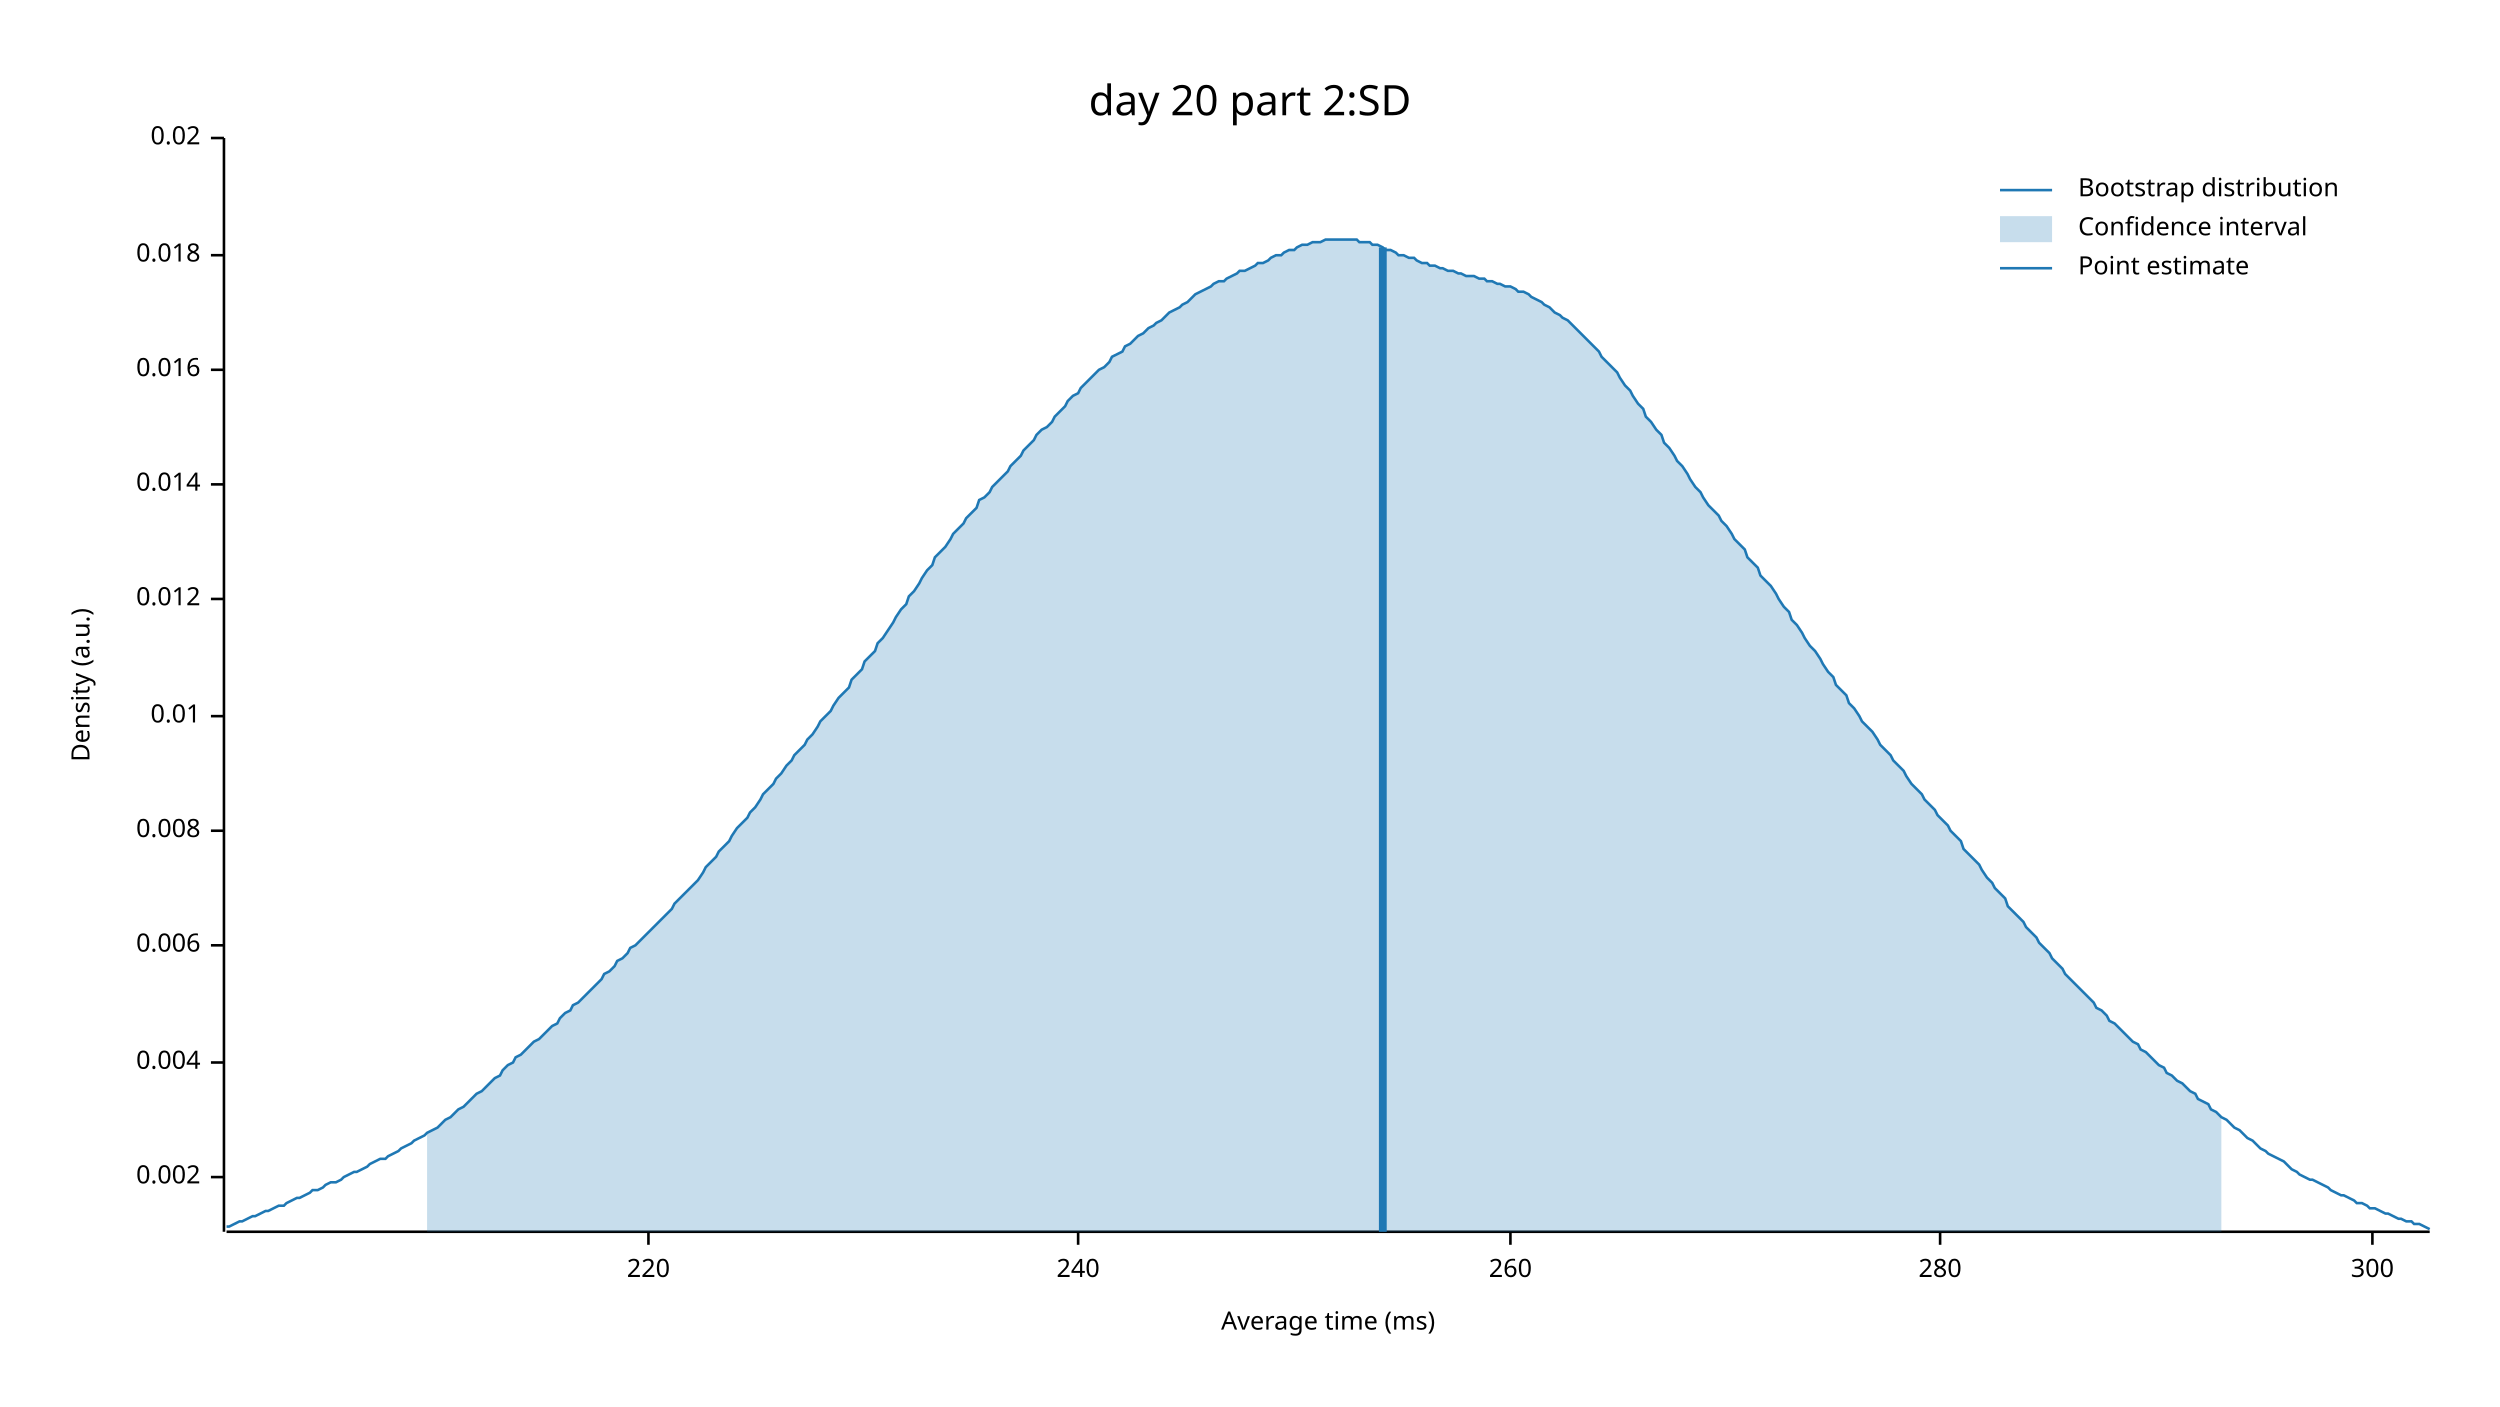
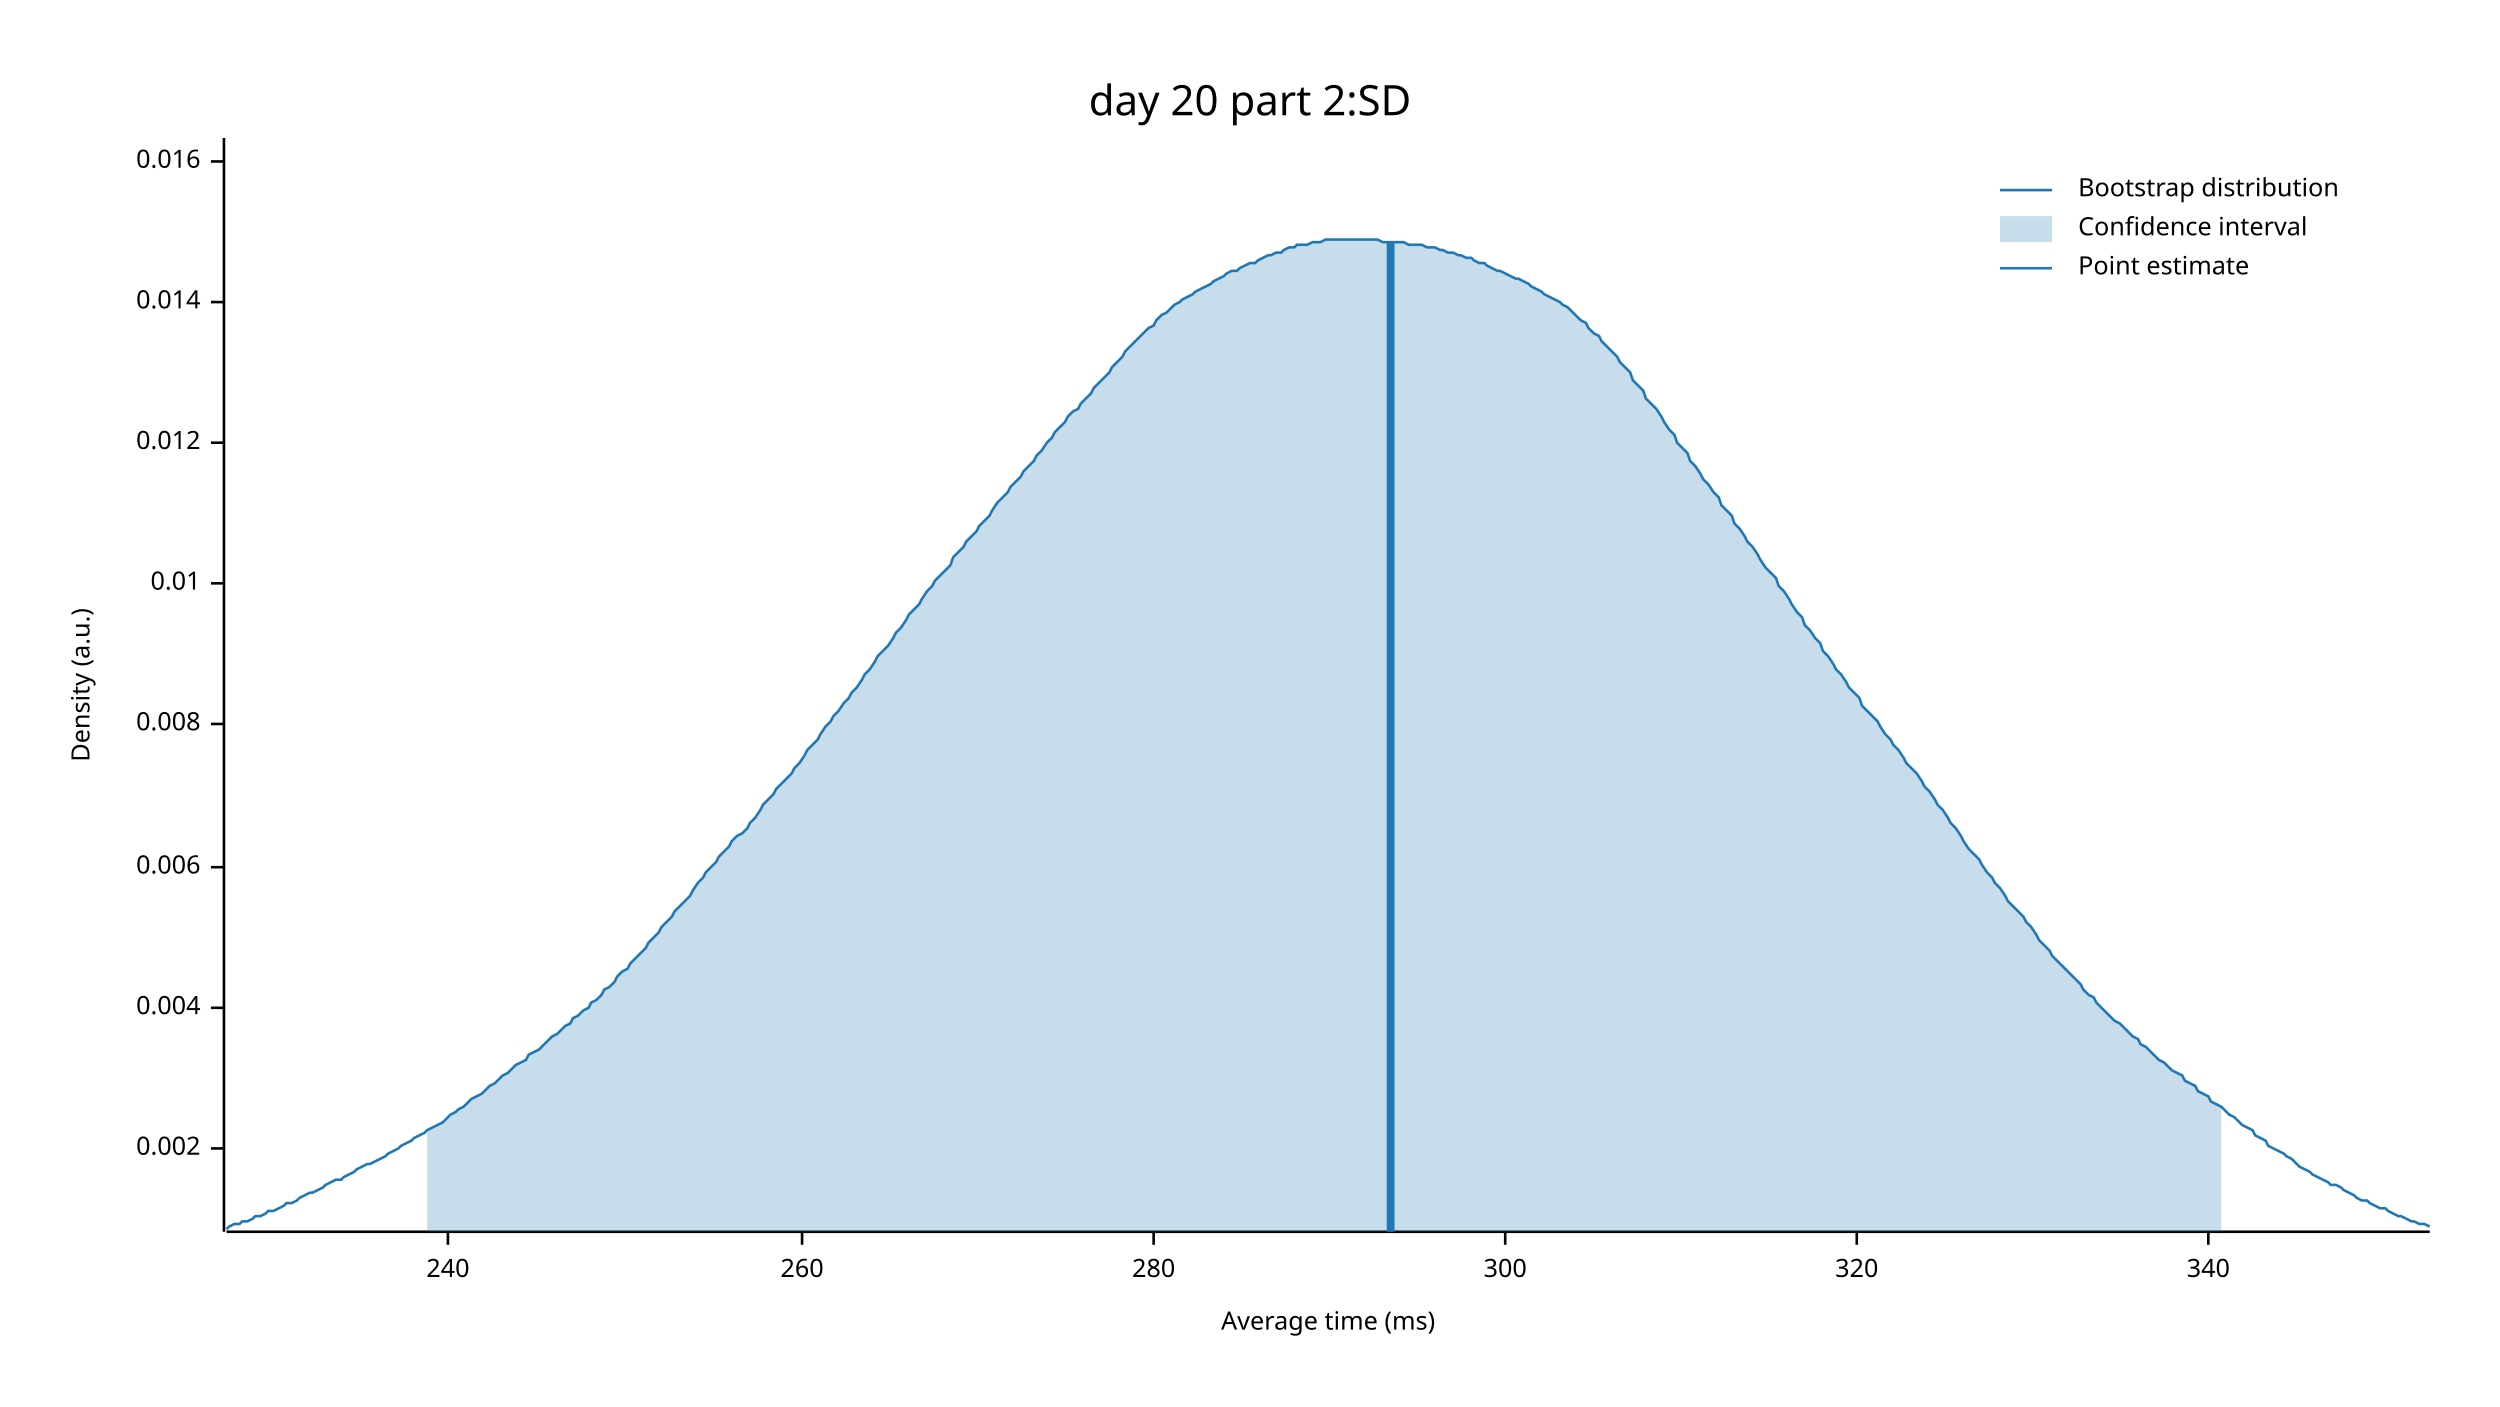
<svg xmlns="http://www.w3.org/2000/svg" width="960" height="540" viewBox="0 0 960 540">
  <text x="480" y="32" dy="0.76em" text-anchor="middle" font-family="sans-serif" font-size="16.129" opacity="1" fill="#000000">
day 20 part 2:SD
</text>
  <text x="27" y="263" dy="0.76em" text-anchor="middle" font-family="sans-serif" font-size="9.677" opacity="1" fill="#000000" transform="rotate(270, 27, 263)">
Density (a.u.)
</text>
  <text x="510" y="513" dy="-0.5ex" text-anchor="middle" font-family="sans-serif" font-size="9.677" opacity="1" fill="#000000">
Average time (ms)
</text>
  <polyline fill="none" opacity="1" stroke="#000000" stroke-width="1" points="86,53 86,473 " />
-   <text x="77" y="452" dy="0.5ex" text-anchor="end" font-family="sans-serif" font-size="9.677" opacity="1" fill="#000000">
+   <text x="77" y="441" dy="0.5ex" text-anchor="end" font-family="sans-serif" font-size="9.677" opacity="1" fill="#000000">
0.002
</text>
-   <polyline fill="none" opacity="1" stroke="#000000" stroke-width="1" points="81,452 86,452 " />
-   <text x="77" y="408" dy="0.5ex" text-anchor="end" font-family="sans-serif" font-size="9.677" opacity="1" fill="#000000">
+   <polyline fill="none" opacity="1" stroke="#000000" stroke-width="1" points="81,441 86,441 " />
+   <text x="77" y="387" dy="0.5ex" text-anchor="end" font-family="sans-serif" font-size="9.677" opacity="1" fill="#000000">
0.004
</text>
-   <polyline fill="none" opacity="1" stroke="#000000" stroke-width="1" points="81,408 86,408 " />
-   <text x="77" y="363" dy="0.5ex" text-anchor="end" font-family="sans-serif" font-size="9.677" opacity="1" fill="#000000">
+   <polyline fill="none" opacity="1" stroke="#000000" stroke-width="1" points="81,387 86,387 " />
+   <text x="77" y="333" dy="0.5ex" text-anchor="end" font-family="sans-serif" font-size="9.677" opacity="1" fill="#000000">
0.006
</text>
-   <polyline fill="none" opacity="1" stroke="#000000" stroke-width="1" points="81,363 86,363 " />
-   <text x="77" y="319" dy="0.5ex" text-anchor="end" font-family="sans-serif" font-size="9.677" opacity="1" fill="#000000">
+   <polyline fill="none" opacity="1" stroke="#000000" stroke-width="1" points="81,333 86,333 " />
+   <text x="77" y="278" dy="0.5ex" text-anchor="end" font-family="sans-serif" font-size="9.677" opacity="1" fill="#000000">
0.008
</text>
-   <polyline fill="none" opacity="1" stroke="#000000" stroke-width="1" points="81,319 86,319 " />
-   <text x="77" y="275" dy="0.5ex" text-anchor="end" font-family="sans-serif" font-size="9.677" opacity="1" fill="#000000">
+   <polyline fill="none" opacity="1" stroke="#000000" stroke-width="1" points="81,278 86,278 " />
+   <text x="77" y="224" dy="0.5ex" text-anchor="end" font-family="sans-serif" font-size="9.677" opacity="1" fill="#000000">
0.01
</text>
-   <polyline fill="none" opacity="1" stroke="#000000" stroke-width="1" points="81,275 86,275 " />
-   <text x="77" y="230" dy="0.5ex" text-anchor="end" font-family="sans-serif" font-size="9.677" opacity="1" fill="#000000">
+   <polyline fill="none" opacity="1" stroke="#000000" stroke-width="1" points="81,224 86,224 " />
+   <text x="77" y="170" dy="0.5ex" text-anchor="end" font-family="sans-serif" font-size="9.677" opacity="1" fill="#000000">
0.012
</text>
-   <polyline fill="none" opacity="1" stroke="#000000" stroke-width="1" points="81,230 86,230 " />
-   <text x="77" y="186" dy="0.5ex" text-anchor="end" font-family="sans-serif" font-size="9.677" opacity="1" fill="#000000">
+   <polyline fill="none" opacity="1" stroke="#000000" stroke-width="1" points="81,170 86,170 " />
+   <text x="77" y="116" dy="0.5ex" text-anchor="end" font-family="sans-serif" font-size="9.677" opacity="1" fill="#000000">
0.014
</text>
-   <polyline fill="none" opacity="1" stroke="#000000" stroke-width="1" points="81,186 86,186 " />
-   <text x="77" y="142" dy="0.5ex" text-anchor="end" font-family="sans-serif" font-size="9.677" opacity="1" fill="#000000">
+   <polyline fill="none" opacity="1" stroke="#000000" stroke-width="1" points="81,116 86,116 " />
+   <text x="77" y="62" dy="0.5ex" text-anchor="end" font-family="sans-serif" font-size="9.677" opacity="1" fill="#000000">
0.016
</text>
-   <polyline fill="none" opacity="1" stroke="#000000" stroke-width="1" points="81,142 86,142 " />
-   <text x="77" y="98" dy="0.5ex" text-anchor="end" font-family="sans-serif" font-size="9.677" opacity="1" fill="#000000">
- 0.018
- </text>
-   <polyline fill="none" opacity="1" stroke="#000000" stroke-width="1" points="81,98 86,98 " />
-   <text x="77" y="53" dy="0.5ex" text-anchor="end" font-family="sans-serif" font-size="9.677" opacity="1" fill="#000000">
- 0.02
- </text>
-   <polyline fill="none" opacity="1" stroke="#000000" stroke-width="1" points="81,53 86,53 " />
+   <polyline fill="none" opacity="1" stroke="#000000" stroke-width="1" points="81,62 86,62 " />
  <polyline fill="none" opacity="1" stroke="#000000" stroke-width="1" points="87,473 933,473 " />
-   <text x="249" y="483" dy="0.76em" text-anchor="middle" font-family="sans-serif" font-size="9.677" opacity="1" fill="#000000">
- 220
- </text>
-   <polyline fill="none" opacity="1" stroke="#000000" stroke-width="1" points="249,473 249,478 " />
-   <text x="414" y="483" dy="0.76em" text-anchor="middle" font-family="sans-serif" font-size="9.677" opacity="1" fill="#000000">
+   <text x="172" y="483" dy="0.76em" text-anchor="middle" font-family="sans-serif" font-size="9.677" opacity="1" fill="#000000">
240
</text>
-   <polyline fill="none" opacity="1" stroke="#000000" stroke-width="1" points="414,473 414,478 " />
-   <text x="580" y="483" dy="0.76em" text-anchor="middle" font-family="sans-serif" font-size="9.677" opacity="1" fill="#000000">
+   <polyline fill="none" opacity="1" stroke="#000000" stroke-width="1" points="172,473 172,478 " />
+   <text x="308" y="483" dy="0.76em" text-anchor="middle" font-family="sans-serif" font-size="9.677" opacity="1" fill="#000000">
260
</text>
-   <polyline fill="none" opacity="1" stroke="#000000" stroke-width="1" points="580,473 580,478 " />
-   <text x="745" y="483" dy="0.76em" text-anchor="middle" font-family="sans-serif" font-size="9.677" opacity="1" fill="#000000">
+   <polyline fill="none" opacity="1" stroke="#000000" stroke-width="1" points="308,473 308,478 " />
+   <text x="443" y="483" dy="0.76em" text-anchor="middle" font-family="sans-serif" font-size="9.677" opacity="1" fill="#000000">
280
</text>
-   <polyline fill="none" opacity="1" stroke="#000000" stroke-width="1" points="745,473 745,478 " />
-   <text x="911" y="483" dy="0.76em" text-anchor="middle" font-family="sans-serif" font-size="9.677" opacity="1" fill="#000000">
+   <polyline fill="none" opacity="1" stroke="#000000" stroke-width="1" points="443,473 443,478 " />
+   <text x="578" y="483" dy="0.76em" text-anchor="middle" font-family="sans-serif" font-size="9.677" opacity="1" fill="#000000">
300
</text>
-   <polyline fill="none" opacity="1" stroke="#000000" stroke-width="1" points="911,473 911,478 " />
-   <polyline fill="none" opacity="1" stroke="#1F78B4" stroke-width="1" points="87,471 88,471 90,470 92,469 93,469 95,468 97,467 98,467 100,466 102,465 103,465 105,464 107,463 109,463 110,462 112,461 114,460 115,460 117,459 119,458 120,457 122,457 124,456 125,455 127,454 129,454 131,453 132,452 134,451 136,450 137,450 139,449 141,448 142,447 144,446 146,445 148,445 149,444 151,443 153,442 154,441 156,440 158,439 159,438 161,437 163,436 164,435 166,434 168,433 170,431 171,430 173,429 175,427 176,426 178,425 180,423 181,422 183,420 185,419 187,417 188,416 190,414 192,413 193,411 195,409 197,408 198,406 200,405 202,403 203,402 205,400 207,399 209,397 210,396 212,394 214,393 215,391 217,389 219,388 220,386 222,385 224,383 226,381 227,380 229,378 231,376 232,374 234,373 236,371 237,369 239,368 241,366 242,364 244,363 246,361 248,359 249,358 251,356 253,354 254,353 256,351 258,349 259,347 261,345 263,343 265,341 266,340 268,338 270,335 271,333 273,331 275,329 276,327 278,325 280,323 281,321 283,318 285,316 287,314 288,312 290,310 292,307 293,305 295,303 297,301 298,299 300,297 302,294 304,292 305,290 307,288 309,286 310,284 312,282 314,279 315,277 317,275 319,273 320,271 322,268 324,266 326,264 327,261 329,259 331,257 332,254 334,252 336,250 337,247 339,245 341,242 343,239 344,237 346,234 348,232 349,229 351,227 353,224 354,222 356,219 358,217 359,214 361,212 363,210 365,207 366,205 368,203 370,201 371,199 373,197 375,195 376,192 378,191 380,189 381,187 383,185 385,183 387,181 388,179 390,177 392,175 393,173 395,171 397,169 398,167 400,165 402,164 404,162 405,160 407,158 409,156 410,154 412,152 414,151 415,149 417,147 419,145 420,144 422,142 424,141 426,139 427,137 429,136 431,135 432,133 434,132 436,130 437,129 439,128 441,126 443,125 444,124 446,123 448,121 449,120 451,119 453,118 454,117 456,116 458,114 459,113 461,112 463,111 465,110 466,109 468,108 470,108 471,107 473,106 475,105 476,104 478,104 480,103 482,102 483,101 485,101 487,100 488,99 490,98 492,98 493,97 495,96 497,96 498,95 500,94 502,94 504,93 505,93 507,93 509,92 510,92 512,92 514,92 515,92 517,92 519,92 521,92 522,93 524,93 526,93 527,94 529,94 531,95 532,96 534,96 536,97 537,98 539,98 541,99 543,99 544,100 546,101 548,101 549,102 551,102 553,103 554,103 556,104 558,104 560,105 561,105 563,106 565,106 566,106 568,107 570,107 571,108 573,108 575,109 576,109 578,110 580,110 582,111 583,112 585,112 587,113 588,114 590,115 592,116 593,117 595,118 597,120 599,121 600,122 602,123 604,125 605,126 607,128 609,130 610,131 612,133 614,135 615,137 617,139 619,141 621,143 622,145 624,148 626,150 627,152 629,155 631,157 632,160 634,162 636,165 638,167 639,170 641,172 643,175 644,177 646,179 648,182 649,184 651,187 653,189 654,191 656,194 658,196 660,198 661,200 663,202 665,205 666,207 668,209 670,211 671,214 673,216 675,218 676,221 678,223 680,225 682,228 683,230 685,233 687,235 688,238 690,240 692,243 693,245 695,248 697,250 699,253 700,255 702,258 704,260 705,263 707,265 709,267 710,270 712,272 714,275 715,277 717,279 719,281 721,284 722,286 724,288 726,290 727,292 729,294 731,296 732,298 734,301 736,303 738,305 739,307 741,309 743,311 744,313 746,315 748,317 749,319 751,321 753,323 754,326 756,328 758,330 760,332 761,334 763,337 765,339 766,341 768,343 770,345 771,348 773,350 775,352 777,354 778,356 780,358 782,360 783,362 785,364 787,366 788,368 790,370 792,372 793,374 795,376 797,378 799,380 800,381 802,383 804,385 805,387 807,388 809,390 810,392 812,393 814,395 816,397 817,398 819,400 821,401 822,403 824,404 826,406 827,407 829,409 831,410 832,412 834,413 836,415 838,416 839,417 841,419 843,420 844,422 846,423 848,424 849,426 851,427 853,429 855,430 856,431 858,433 860,434 861,435 863,437 865,438 866,439 868,441 870,442 871,443 873,444 875,445 877,446 878,447 880,449 882,450 883,451 885,452 887,453 888,453 890,454 892,455 894,456 895,457 897,458 899,459 900,459 902,460 904,461 905,462 907,462 909,463 910,464 912,464 914,465 916,466 917,466 919,467 921,468 922,468 924,469 926,469 927,470 929,470 931,471 933,472 " />
-   <polygon opacity="0.25" fill="#1F78B4" points="164,435 166,434 168,433 170,431 171,430 173,429 175,427 176,426 178,425 180,423 181,422 183,420 185,419 187,417 188,416 190,414 192,413 193,411 195,409 197,408 198,406 200,405 202,403 203,402 205,400 207,399 209,397 210,396 212,394 214,393 215,391 217,389 219,388 220,386 222,385 224,383 226,381 227,380 229,378 231,376 232,374 234,373 236,371 237,369 239,368 241,366 242,364 244,363 246,361 248,359 249,358 251,356 253,354 254,353 256,351 258,349 259,347 261,345 263,343 265,341 266,340 268,338 270,335 271,333 273,331 275,329 276,327 278,325 280,323 281,321 283,318 285,316 287,314 288,312 290,310 292,307 293,305 295,303 297,301 298,299 300,297 302,294 304,292 305,290 307,288 309,286 310,284 312,282 314,279 315,277 317,275 319,273 320,271 322,268 324,266 326,264 327,261 329,259 331,257 332,254 334,252 336,250 337,247 339,245 341,242 343,239 344,237 346,234 348,232 349,229 351,227 353,224 354,222 356,219 358,217 359,214 361,212 363,210 365,207 366,205 368,203 370,201 371,199 373,197 375,195 376,192 378,191 380,189 381,187 383,185 385,183 387,181 388,179 390,177 392,175 393,173 395,171 397,169 398,167 400,165 402,164 404,162 405,160 407,158 409,156 410,154 412,152 414,151 415,149 417,147 419,145 420,144 422,142 424,141 426,139 427,137 429,136 431,135 432,133 434,132 436,130 437,129 439,128 441,126 443,125 444,124 446,123 448,121 449,120 451,119 453,118 454,117 456,116 458,114 459,113 461,112 463,111 465,110 466,109 468,108 470,108 471,107 473,106 475,105 476,104 478,104 480,103 482,102 483,101 485,101 487,100 488,99 490,98 492,98 493,97 495,96 497,96 498,95 500,94 502,94 504,93 505,93 507,93 509,92 510,92 512,92 514,92 515,92 517,92 519,92 521,92 522,93 524,93 526,93 527,94 529,94 531,95 532,96 534,96 536,97 537,98 539,98 541,99 543,99 544,100 546,101 548,101 549,102 551,102 553,103 554,103 556,104 558,104 560,105 561,105 563,106 565,106 566,106 568,107 570,107 571,108 573,108 575,109 576,109 578,110 580,110 582,111 583,112 585,112 587,113 588,114 590,115 592,116 593,117 595,118 597,120 599,121 600,122 602,123 604,125 605,126 607,128 609,130 610,131 612,133 614,135 615,137 617,139 619,141 621,143 622,145 624,148 626,150 627,152 629,155 631,157 632,160 634,162 636,165 638,167 639,170 641,172 643,175 644,177 646,179 648,182 649,184 651,187 653,189 654,191 656,194 658,196 660,198 661,200 663,202 665,205 666,207 668,209 670,211 671,214 673,216 675,218 676,221 678,223 680,225 682,228 683,230 685,233 687,235 688,238 690,240 692,243 693,245 695,248 697,250 699,253 700,255 702,258 704,260 705,263 707,265 709,267 710,270 712,272 714,275 715,277 717,279 719,281 721,284 722,286 724,288 726,290 727,292 729,294 731,296 732,298 734,301 736,303 738,305 739,307 741,309 743,311 744,313 746,315 748,317 749,319 751,321 753,323 754,326 756,328 758,330 760,332 761,334 763,337 765,339 766,341 768,343 770,345 771,348 773,350 775,352 777,354 778,356 780,358 782,360 783,362 785,364 787,366 788,368 790,370 792,372 793,374 795,376 797,378 799,380 800,381 802,383 804,385 805,387 807,388 809,390 810,392 812,393 814,395 816,397 817,398 819,400 821,401 822,403 824,404 826,406 827,407 829,409 831,410 832,412 834,413 836,415 838,416 839,417 841,419 843,420 844,422 846,423 848,424 849,426 851,427 853,429 853,473 164,473 " />
-   <polyline fill="none" opacity="1" stroke="#1F78B4" stroke-width="3" points="531,473 531,95 " />
+   <polyline fill="none" opacity="1" stroke="#000000" stroke-width="1" points="578,473 578,478 " />
+   <text x="713" y="483" dy="0.76em" text-anchor="middle" font-family="sans-serif" font-size="9.677" opacity="1" fill="#000000">
+ 320
+ </text>
+   <polyline fill="none" opacity="1" stroke="#000000" stroke-width="1" points="713,473 713,478 " />
+   <text x="848" y="483" dy="0.76em" text-anchor="middle" font-family="sans-serif" font-size="9.677" opacity="1" fill="#000000">
+ 340
+ </text>
+   <polyline fill="none" opacity="1" stroke="#000000" stroke-width="1" points="848,473 848,478 " />
+   <polyline fill="none" opacity="1" stroke="#1F78B4" stroke-width="1" points="87,472 88,471 90,470 92,470 93,469 95,469 97,468 98,467 100,467 102,466 103,465 105,465 107,464 109,463 110,462 112,462 114,461 115,460 117,459 119,458 120,458 122,457 124,456 125,455 127,454 129,453 131,453 132,452 134,451 136,450 137,449 139,448 141,447 142,447 144,446 146,445 148,444 149,443 151,442 153,441 154,440 156,439 158,438 159,437 161,436 163,435 164,434 166,433 168,432 170,431 171,430 173,428 175,427 176,426 178,425 180,423 181,422 183,421 185,420 187,418 188,417 190,416 192,414 193,413 195,412 197,410 198,409 200,408 202,407 203,405 205,404 207,403 209,401 210,400 212,398 214,397 215,396 217,394 219,393 220,391 222,390 224,388 226,387 227,385 229,384 231,382 232,380 234,379 236,377 237,375 239,373 241,372 242,370 244,368 246,366 248,364 249,362 251,360 253,358 254,356 256,354 258,352 259,350 261,348 263,346 265,344 266,342 268,339 270,337 271,335 273,333 275,331 276,329 278,327 280,325 281,323 283,321 285,320 287,318 288,316 290,314 292,311 293,309 295,307 297,305 298,303 300,301 302,299 304,297 305,295 307,293 309,290 310,288 312,286 314,284 315,282 317,279 319,277 320,275 322,273 324,270 326,268 327,266 329,264 331,261 332,259 334,257 336,254 337,252 339,250 341,248 343,245 344,243 346,241 348,238 349,236 351,234 353,232 354,230 356,227 358,225 359,223 361,221 363,219 365,217 366,214 368,212 370,210 371,208 373,206 375,204 376,202 378,200 380,198 381,196 383,193 385,191 387,189 388,187 390,185 392,183 393,181 395,179 397,177 398,175 400,173 402,170 404,168 405,166 407,164 409,162 410,160 412,158 414,157 415,155 417,153 419,151 420,149 422,147 424,145 426,143 427,141 429,139 431,137 432,135 434,133 436,131 437,130 439,128 441,126 443,125 444,123 446,121 448,120 449,119 451,117 453,116 454,115 456,114 458,113 459,112 461,111 463,110 465,109 466,108 468,107 470,106 471,105 473,104 475,104 476,103 478,102 480,101 482,101 483,100 485,99 487,98 488,98 490,97 492,97 493,96 495,95 497,95 498,94 500,94 502,94 504,93 505,93 507,93 509,92 510,92 512,92 514,92 515,92 517,92 519,92 521,92 522,92 524,92 526,92 527,92 529,92 531,93 532,93 534,93 536,93 537,93 539,93 541,94 543,94 544,94 546,94 548,95 549,95 551,95 553,96 554,96 556,97 558,97 560,98 561,98 563,99 565,99 566,100 568,101 570,101 571,102 573,103 575,104 576,104 578,105 580,106 582,107 583,107 585,108 587,109 588,110 590,111 592,112 593,113 595,114 597,115 599,116 600,117 602,118 604,120 605,121 607,123 609,124 610,126 612,128 614,129 615,131 617,133 619,135 621,137 622,139 624,141 626,143 627,146 629,148 631,150 632,153 634,155 636,157 638,160 639,162 641,165 643,167 644,170 646,172 648,174 649,177 651,179 653,182 654,184 656,186 658,189 660,191 661,194 663,196 665,198 666,201 668,203 670,206 671,208 673,210 675,213 676,215 678,218 680,220 682,222 683,225 685,227 687,230 688,232 690,235 692,237 693,240 695,242 697,245 699,247 700,250 702,252 704,255 705,257 707,259 709,262 710,264 712,266 714,268 715,271 717,273 719,275 721,277 722,279 724,282 726,284 727,286 729,288 731,291 732,293 734,295 736,297 738,300 739,302 741,304 743,307 744,309 746,311 748,314 749,316 751,318 753,321 754,323 756,326 758,328 760,330 761,332 763,335 765,337 766,339 768,341 770,344 771,346 773,348 775,350 777,352 778,354 780,356 782,359 783,361 785,363 787,365 788,367 790,369 792,371 793,372 795,374 797,376 799,378 800,380 802,382 804,383 805,385 807,387 809,389 810,390 812,392 814,393 816,395 817,396 819,398 821,399 822,401 824,402 826,404 827,405 829,407 831,408 832,409 834,411 836,412 838,413 839,415 841,416 843,417 844,419 846,420 848,421 849,423 851,424 853,425 855,427 856,428 858,429 860,431 861,432 863,433 865,434 866,436 868,437 870,438 871,440 873,441 875,442 877,443 878,444 880,445 882,447 883,448 885,449 887,450 888,451 890,452 892,453 894,454 895,455 897,455 899,456 900,457 902,458 904,459 905,460 907,461 909,461 910,462 912,463 914,464 916,464 917,465 919,466 921,467 922,467 924,468 926,469 927,469 929,470 931,470 933,471 " />
+   <polygon opacity="0.25" fill="#1F78B4" points="164,434 166,433 168,432 170,431 171,430 173,428 175,427 176,426 178,425 180,423 181,422 183,421 185,420 187,418 188,417 190,416 192,414 193,413 195,412 197,410 198,409 200,408 202,407 203,405 205,404 207,403 209,401 210,400 212,398 214,397 215,396 217,394 219,393 220,391 222,390 224,388 226,387 227,385 229,384 231,382 232,380 234,379 236,377 237,375 239,373 241,372 242,370 244,368 246,366 248,364 249,362 251,360 253,358 254,356 256,354 258,352 259,350 261,348 263,346 265,344 266,342 268,339 270,337 271,335 273,333 275,331 276,329 278,327 280,325 281,323 283,321 285,320 287,318 288,316 290,314 292,311 293,309 295,307 297,305 298,303 300,301 302,299 304,297 305,295 307,293 309,290 310,288 312,286 314,284 315,282 317,279 319,277 320,275 322,273 324,270 326,268 327,266 329,264 331,261 332,259 334,257 336,254 337,252 339,250 341,248 343,245 344,243 346,241 348,238 349,236 351,234 353,232 354,230 356,227 358,225 359,223 361,221 363,219 365,217 366,214 368,212 370,210 371,208 373,206 375,204 376,202 378,200 380,198 381,196 383,193 385,191 387,189 388,187 390,185 392,183 393,181 395,179 397,177 398,175 400,173 402,170 404,168 405,166 407,164 409,162 410,160 412,158 414,157 415,155 417,153 419,151 420,149 422,147 424,145 426,143 427,141 429,139 431,137 432,135 434,133 436,131 437,130 439,128 441,126 443,125 444,123 446,121 448,120 449,119 451,117 453,116 454,115 456,114 458,113 459,112 461,111 463,110 465,109 466,108 468,107 470,106 471,105 473,104 475,104 476,103 478,102 480,101 482,101 483,100 485,99 487,98 488,98 490,97 492,97 493,96 495,95 497,95 498,94 500,94 502,94 504,93 505,93 507,93 509,92 510,92 512,92 514,92 515,92 517,92 519,92 521,92 522,92 524,92 526,92 527,92 529,92 531,93 532,93 534,93 536,93 537,93 539,93 541,94 543,94 544,94 546,94 548,95 549,95 551,95 553,96 554,96 556,97 558,97 560,98 561,98 563,99 565,99 566,100 568,101 570,101 571,102 573,103 575,104 576,104 578,105 580,106 582,107 583,107 585,108 587,109 588,110 590,111 592,112 593,113 595,114 597,115 599,116 600,117 602,118 604,120 605,121 607,123 609,124 610,126 612,128 614,129 615,131 617,133 619,135 621,137 622,139 624,141 626,143 627,146 629,148 631,150 632,153 634,155 636,157 638,160 639,162 641,165 643,167 644,170 646,172 648,174 649,177 651,179 653,182 654,184 656,186 658,189 660,191 661,194 663,196 665,198 666,201 668,203 670,206 671,208 673,210 675,213 676,215 678,218 680,220 682,222 683,225 685,227 687,230 688,232 690,235 692,237 693,240 695,242 697,245 699,247 700,250 702,252 704,255 705,257 707,259 709,262 710,264 712,266 714,268 715,271 717,273 719,275 721,277 722,279 724,282 726,284 727,286 729,288 731,291 732,293 734,295 736,297 738,300 739,302 741,304 743,307 744,309 746,311 748,314 749,316 751,318 753,321 754,323 756,326 758,328 760,330 761,332 763,335 765,337 766,339 768,341 770,344 771,346 773,348 775,350 777,352 778,354 780,356 782,359 783,361 785,363 787,365 788,367 790,369 792,371 793,372 795,374 797,376 799,378 800,380 802,382 804,383 805,385 807,387 809,389 810,390 812,392 814,393 816,395 817,396 819,398 821,399 822,401 824,402 826,404 827,405 829,407 831,408 832,409 834,411 836,412 838,413 839,415 841,416 843,417 844,419 846,420 848,421 849,423 851,424 853,425 853,473 164,473 " />
+   <polyline fill="none" opacity="1" stroke="#1F78B4" stroke-width="3" points="534,473 534,93 " />
  <text x="798" y="68" dy="0.76em" text-anchor="start" font-family="sans-serif" font-size="9.677" opacity="1" fill="#000000">
Bootstrap distribution
</text>
  <text x="798" y="83" dy="0.76em" text-anchor="start" font-family="sans-serif" font-size="9.677" opacity="1" fill="#000000">
Confidence interval
</text>
  <text x="798" y="98" dy="0.76em" text-anchor="start" font-family="sans-serif" font-size="9.677" opacity="1" fill="#000000">
Point estimate
</text>
  <polyline fill="none" opacity="1" stroke="#1F78B4" stroke-width="1" points="768,73 788,73 " />
  <rect x="768" y="83" width="20" height="10" opacity="0.25" fill="#1F78B4" stroke="none" />
  <polyline fill="none" opacity="1" stroke="#1F78B4" stroke-width="1" points="768,103 788,103 " />
</svg>
